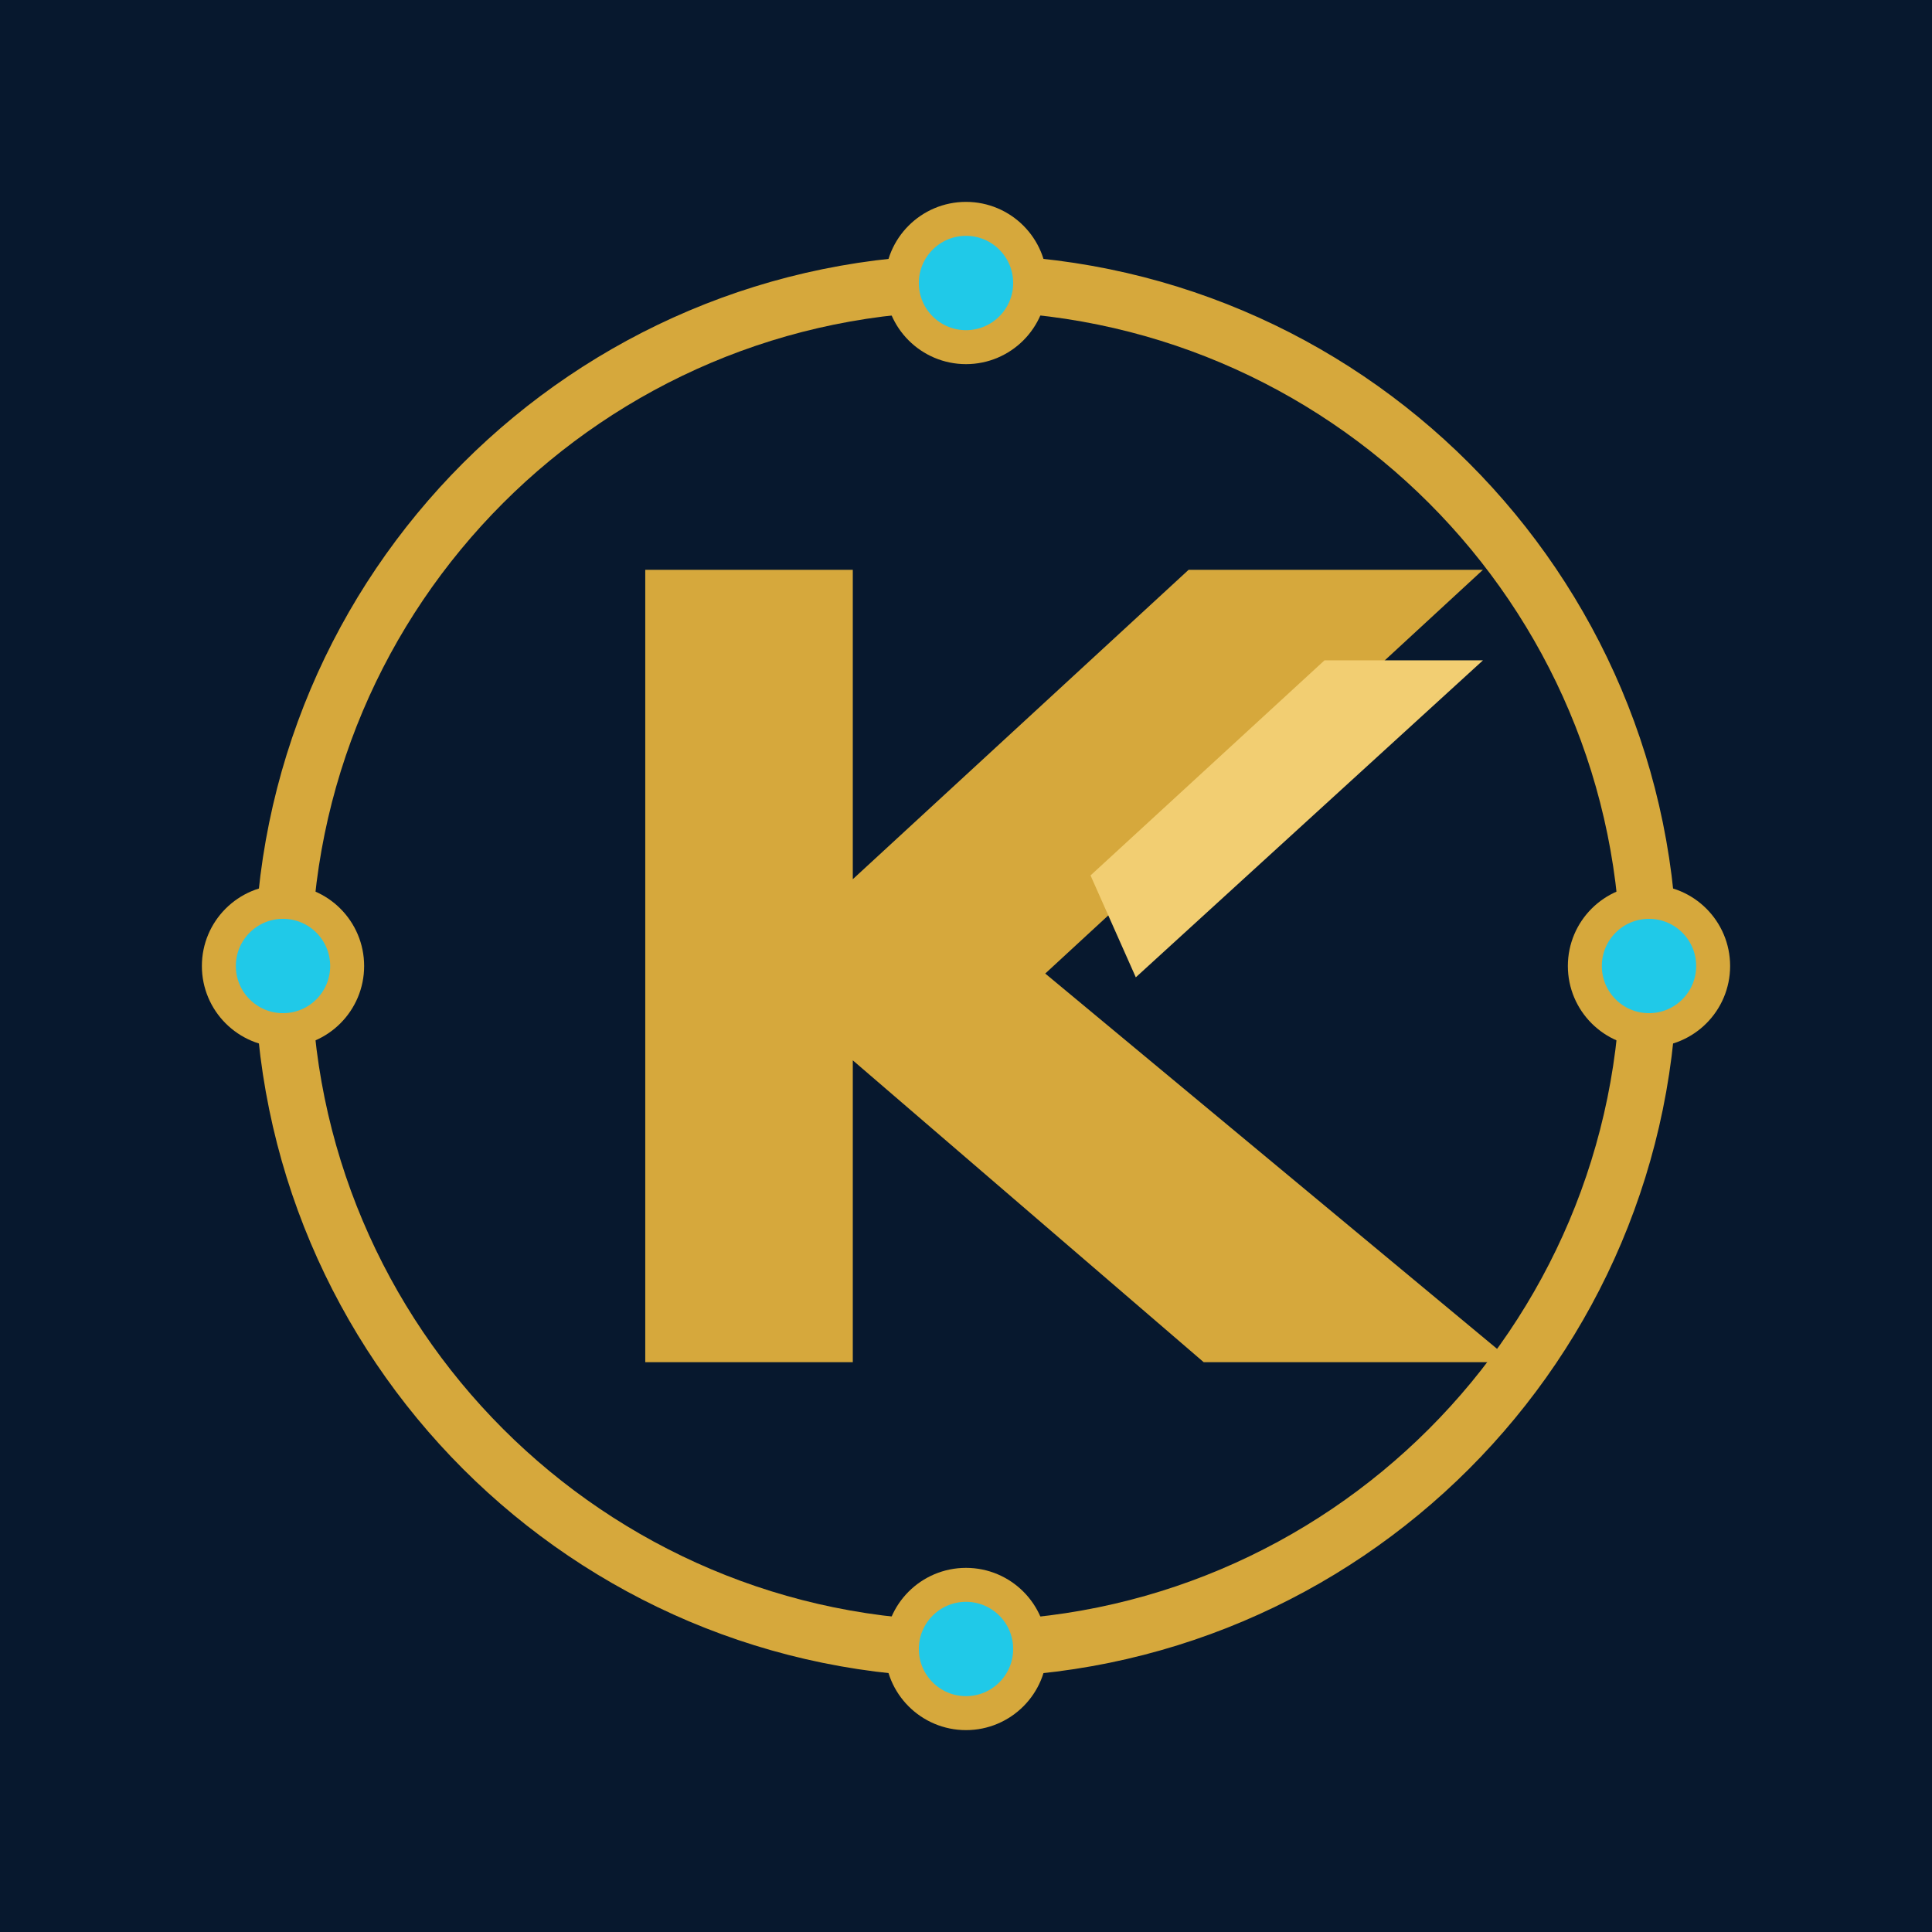
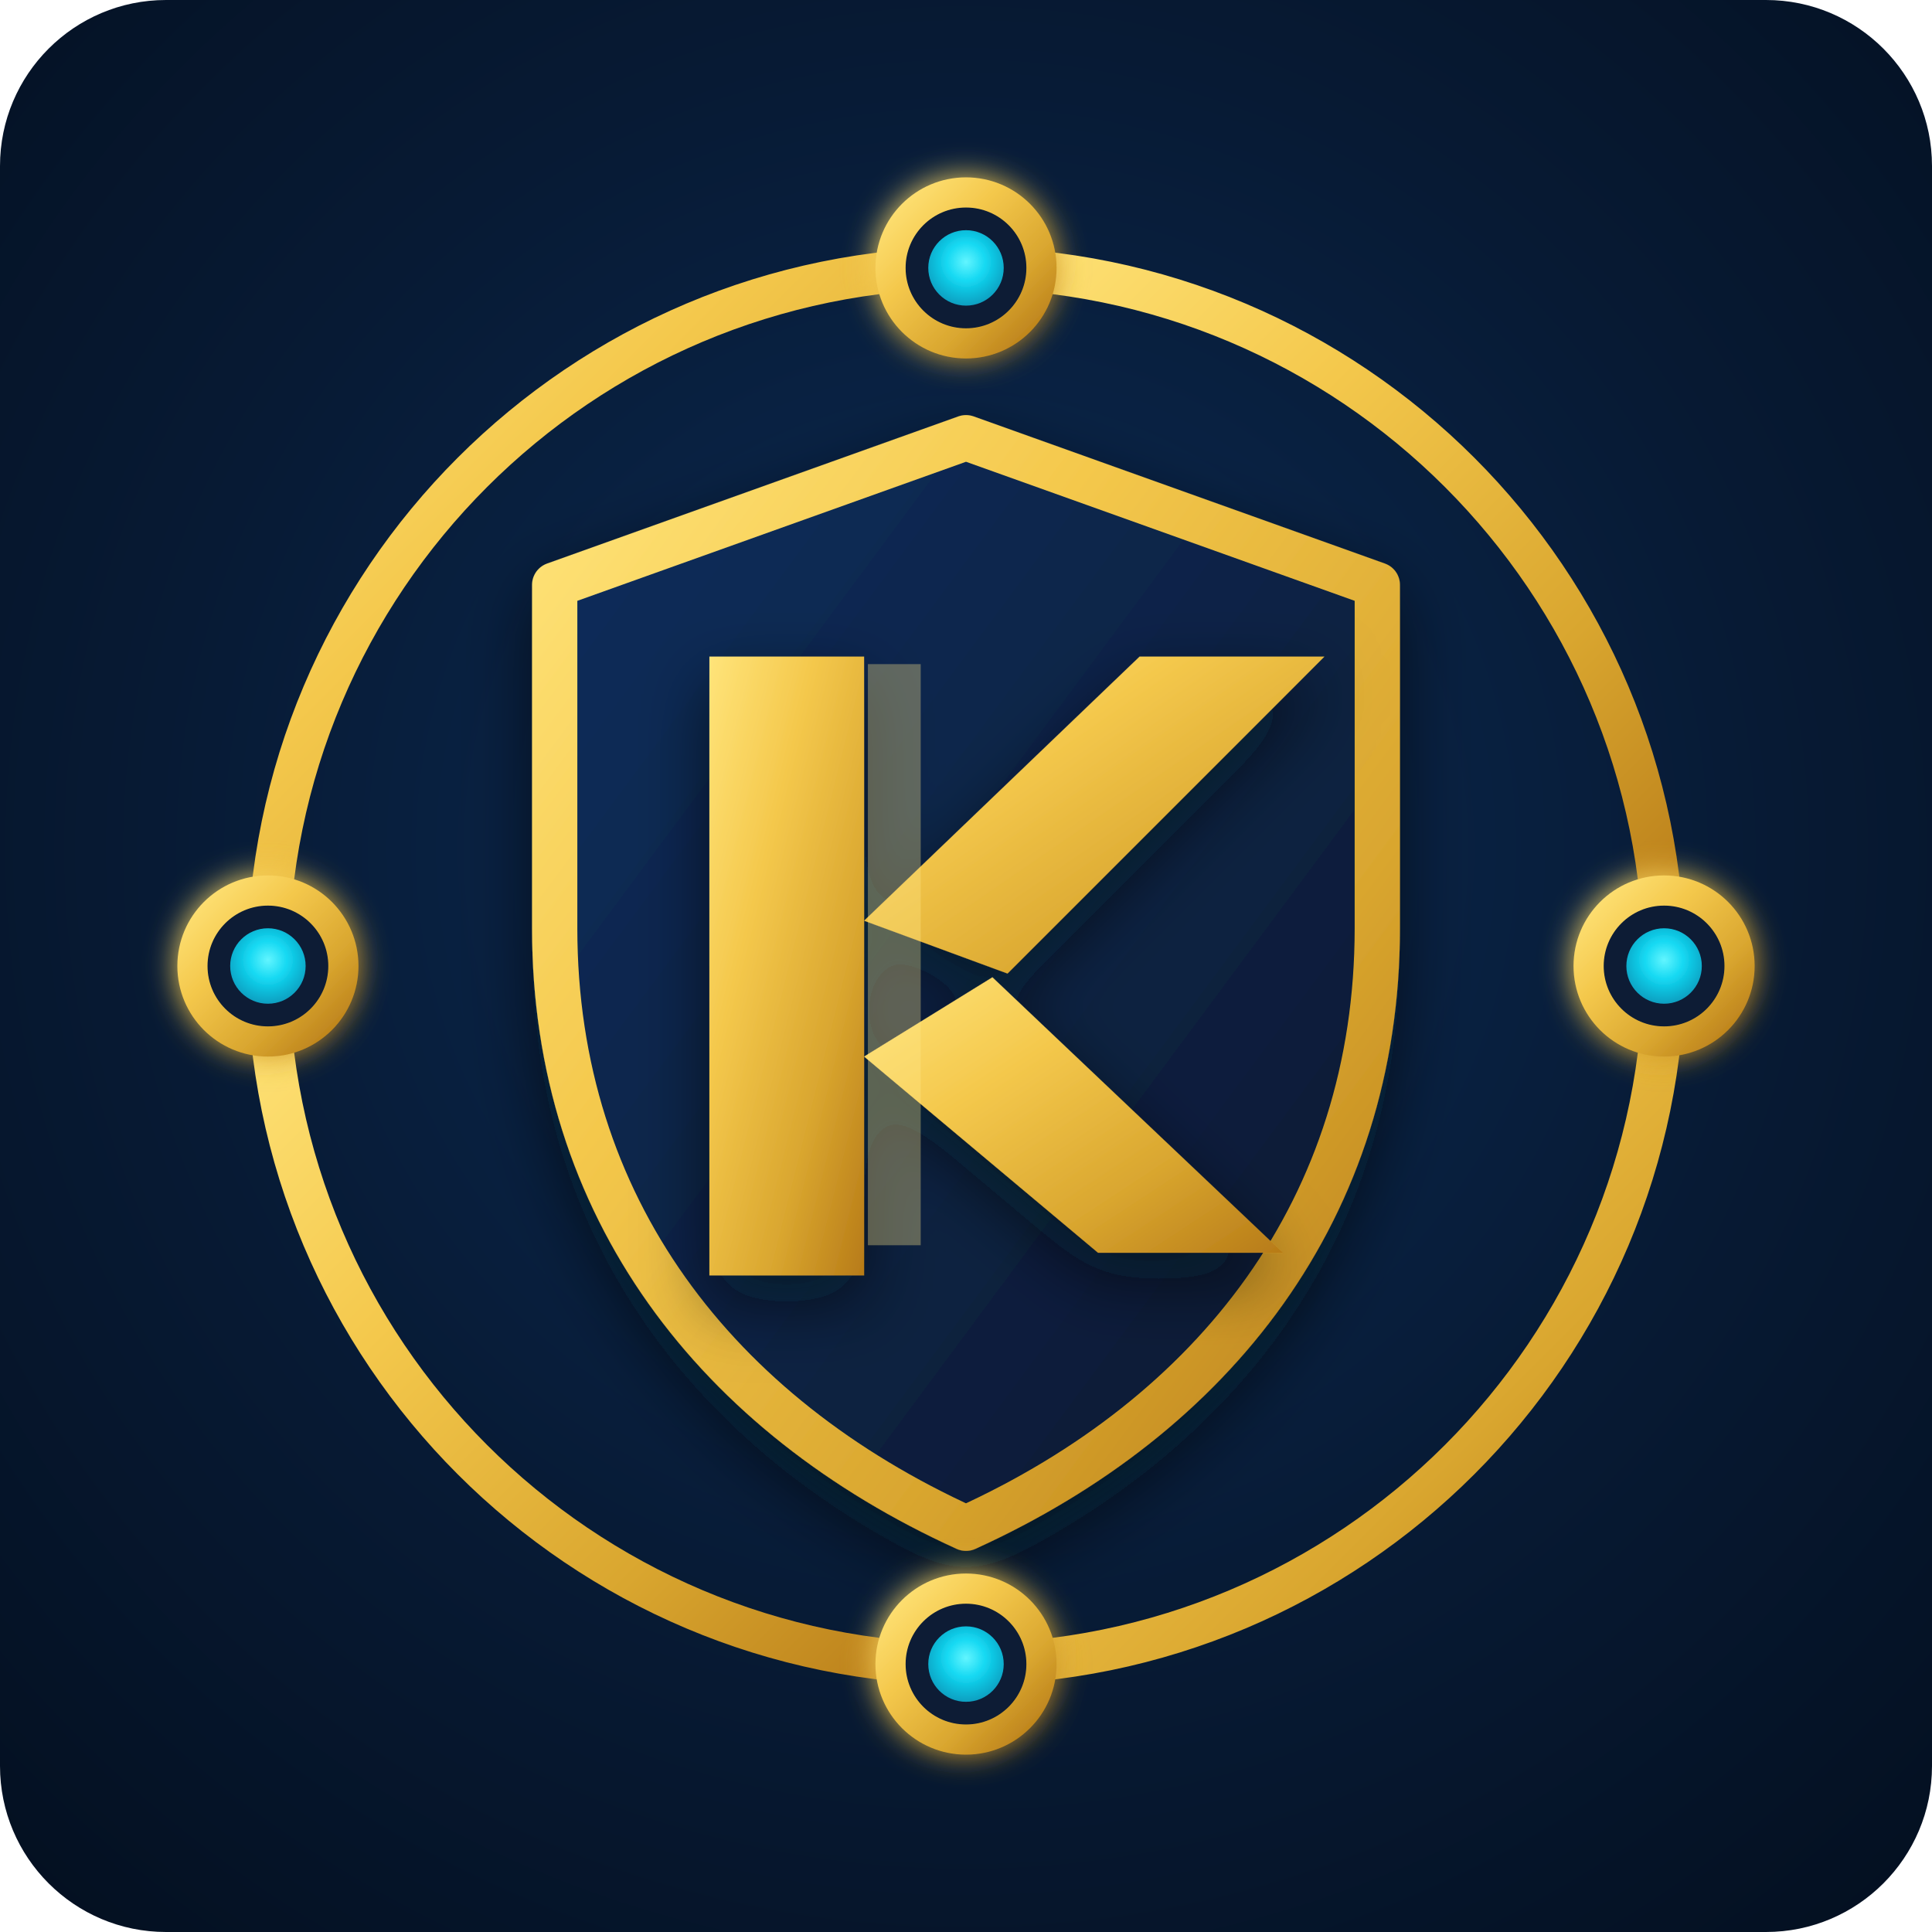
<svg xmlns="http://www.w3.org/2000/svg" viewBox="0 0 512 512" role="img" aria-labelledby="title desc">
-   <rect width="512" height="512" fill="#07182E" />
-   <g fill="none" stroke="#D6A83C" stroke-width="15" stroke-linecap="round">
-     <path d="M256 75A181 181 0 0 1 437 256" />
-     <path d="M437 256A181 181 0 0 1 256 437" />
-     <path d="M256 437A181 181 0 0 1 75 256" />
-     <path d="M75 256A181 181 0 0 1 256 75" />
+   <defs>
+     <radialGradient id="bg" cx="50%" cy="44%" r="72%">
+       <stop offset="0" stop-color="#0B2B55" />
+       <stop offset="0.58" stop-color="#071A34" />
+       <stop offset="1" stop-color="#041021" />
+     </radialGradient>
+     <linearGradient id="gold" x1="0" y1="0" x2="1" y2="1">
+       <stop offset="0" stop-color="#FFE47A" />
+       <stop offset="0.34" stop-color="#F4C84C" />
+       <stop offset="0.7" stop-color="#D9A62F" />
+       <stop offset="1" stop-color="#B77B18" />
+     </linearGradient>
+     <linearGradient id="shieldFill" x1="0" y1="0" x2="1" y2="1">
+       <stop offset="0" stop-color="#0B2E5D" />
+       <stop offset="1" stop-color="#06182E" />
+     </linearGradient>
+     <radialGradient id="node" cx="50%" cy="42%" r="62%">
+       <stop offset="0" stop-color="#62F5FF" />
+       <stop offset="0.42" stop-color="#14D8F2" />
+       <stop offset="1" stop-color="#0798BA" />
+     </radialGradient>
+     <filter id="softShadow" x="-35%" y="-35%" width="170%" height="170%">
+       <feDropShadow dx="0" dy="7" stdDeviation="9" flood-color="#000A16" flood-opacity="0.58" />
+     </filter>
+     <filter id="nodeGlow" x="-100%" y="-100%" width="300%" height="300%">
+       <feGaussianBlur stdDeviation="4" result="b" />
+       <feMerge>
+         <feMergeNode in="b" />
+         <feMergeNode in="SourceGraphic" />
+       </feMerge>
+     </filter>
+   </defs>
+   <rect width="512" height="512" rx="44" fill="url(#bg)" />
+   <g fill="none" stroke="url(#gold)" stroke-width="11" stroke-linecap="round">
+     <path d="M256 71 A185 185 0 0 1 441 256" />
+     <path d="M441 256 A185 185 0 0 1 256 441" />
+     <path d="M256 441 A185 185 0 0 1 71 256" />
+     <path d="M71 256 A185 185 0 0 1 256 71" />
  </g>
-   <g fill="#20C9E8" stroke="#D6A83C" stroke-width="9">
-     <circle cx="256" cy="75" r="17" />
-     <circle cx="437" cy="256" r="17" />
-     <circle cx="256" cy="437" r="17" />
-     <circle cx="75" cy="256" r="17" />
+   <path d="M256 116 L365 155 V246 C365 320 322 375 256 405 C190 375 147 320 147 246 V155 Z" fill="url(#shieldFill)" stroke="url(#gold)" stroke-width="12" stroke-linejoin="round" filter="url(#softShadow)" />
+   <g fill="url(#gold)" filter="url(#softShadow)">
+     <path d="M188 174 H229 V338 H188 Z" />
+     <path d="M229 244 L302 174 H351 L267 258 Z" />
+     <path d="M263 259 L340 332 H291 L229 280 Z" />
  </g>
-   <path d="M171 151h55v82l89-82h78l-116 107 124 103h-82l-93-80v80h-55z" fill="#D6A83C" />
-   <path d="M289 232l62-57h42l-92 84z" fill="#F2CE72" />
+   <path d="M230 176 H244 V330 H230 Z" fill="#FFE98A" opacity="0.34" />
+   <g stroke="url(#gold)" stroke-width="8">
+     <g filter="url(#nodeGlow)">
+       <circle cx="256" cy="71" r="20" fill="#071A34" />
+       <circle cx="256" cy="71" r="10" fill="url(#node)" stroke="none" />
+     </g>
+     <g filter="url(#nodeGlow)">
+       <circle cx="441" cy="256" r="20" fill="#071A34" />
+       <circle cx="441" cy="256" r="10" fill="url(#node)" stroke="none" />
+     </g>
+     <g filter="url(#nodeGlow)">
+       <circle cx="256" cy="441" r="20" fill="#071A34" />
+       <circle cx="256" cy="441" r="10" fill="url(#node)" stroke="none" />
+     </g>
+     <g filter="url(#nodeGlow)">
+       <circle cx="71" cy="256" r="20" fill="#071A34" />
+       <circle cx="71" cy="256" r="10" fill="url(#node)" stroke="none" />
+     </g>
+   </g>
</svg>
